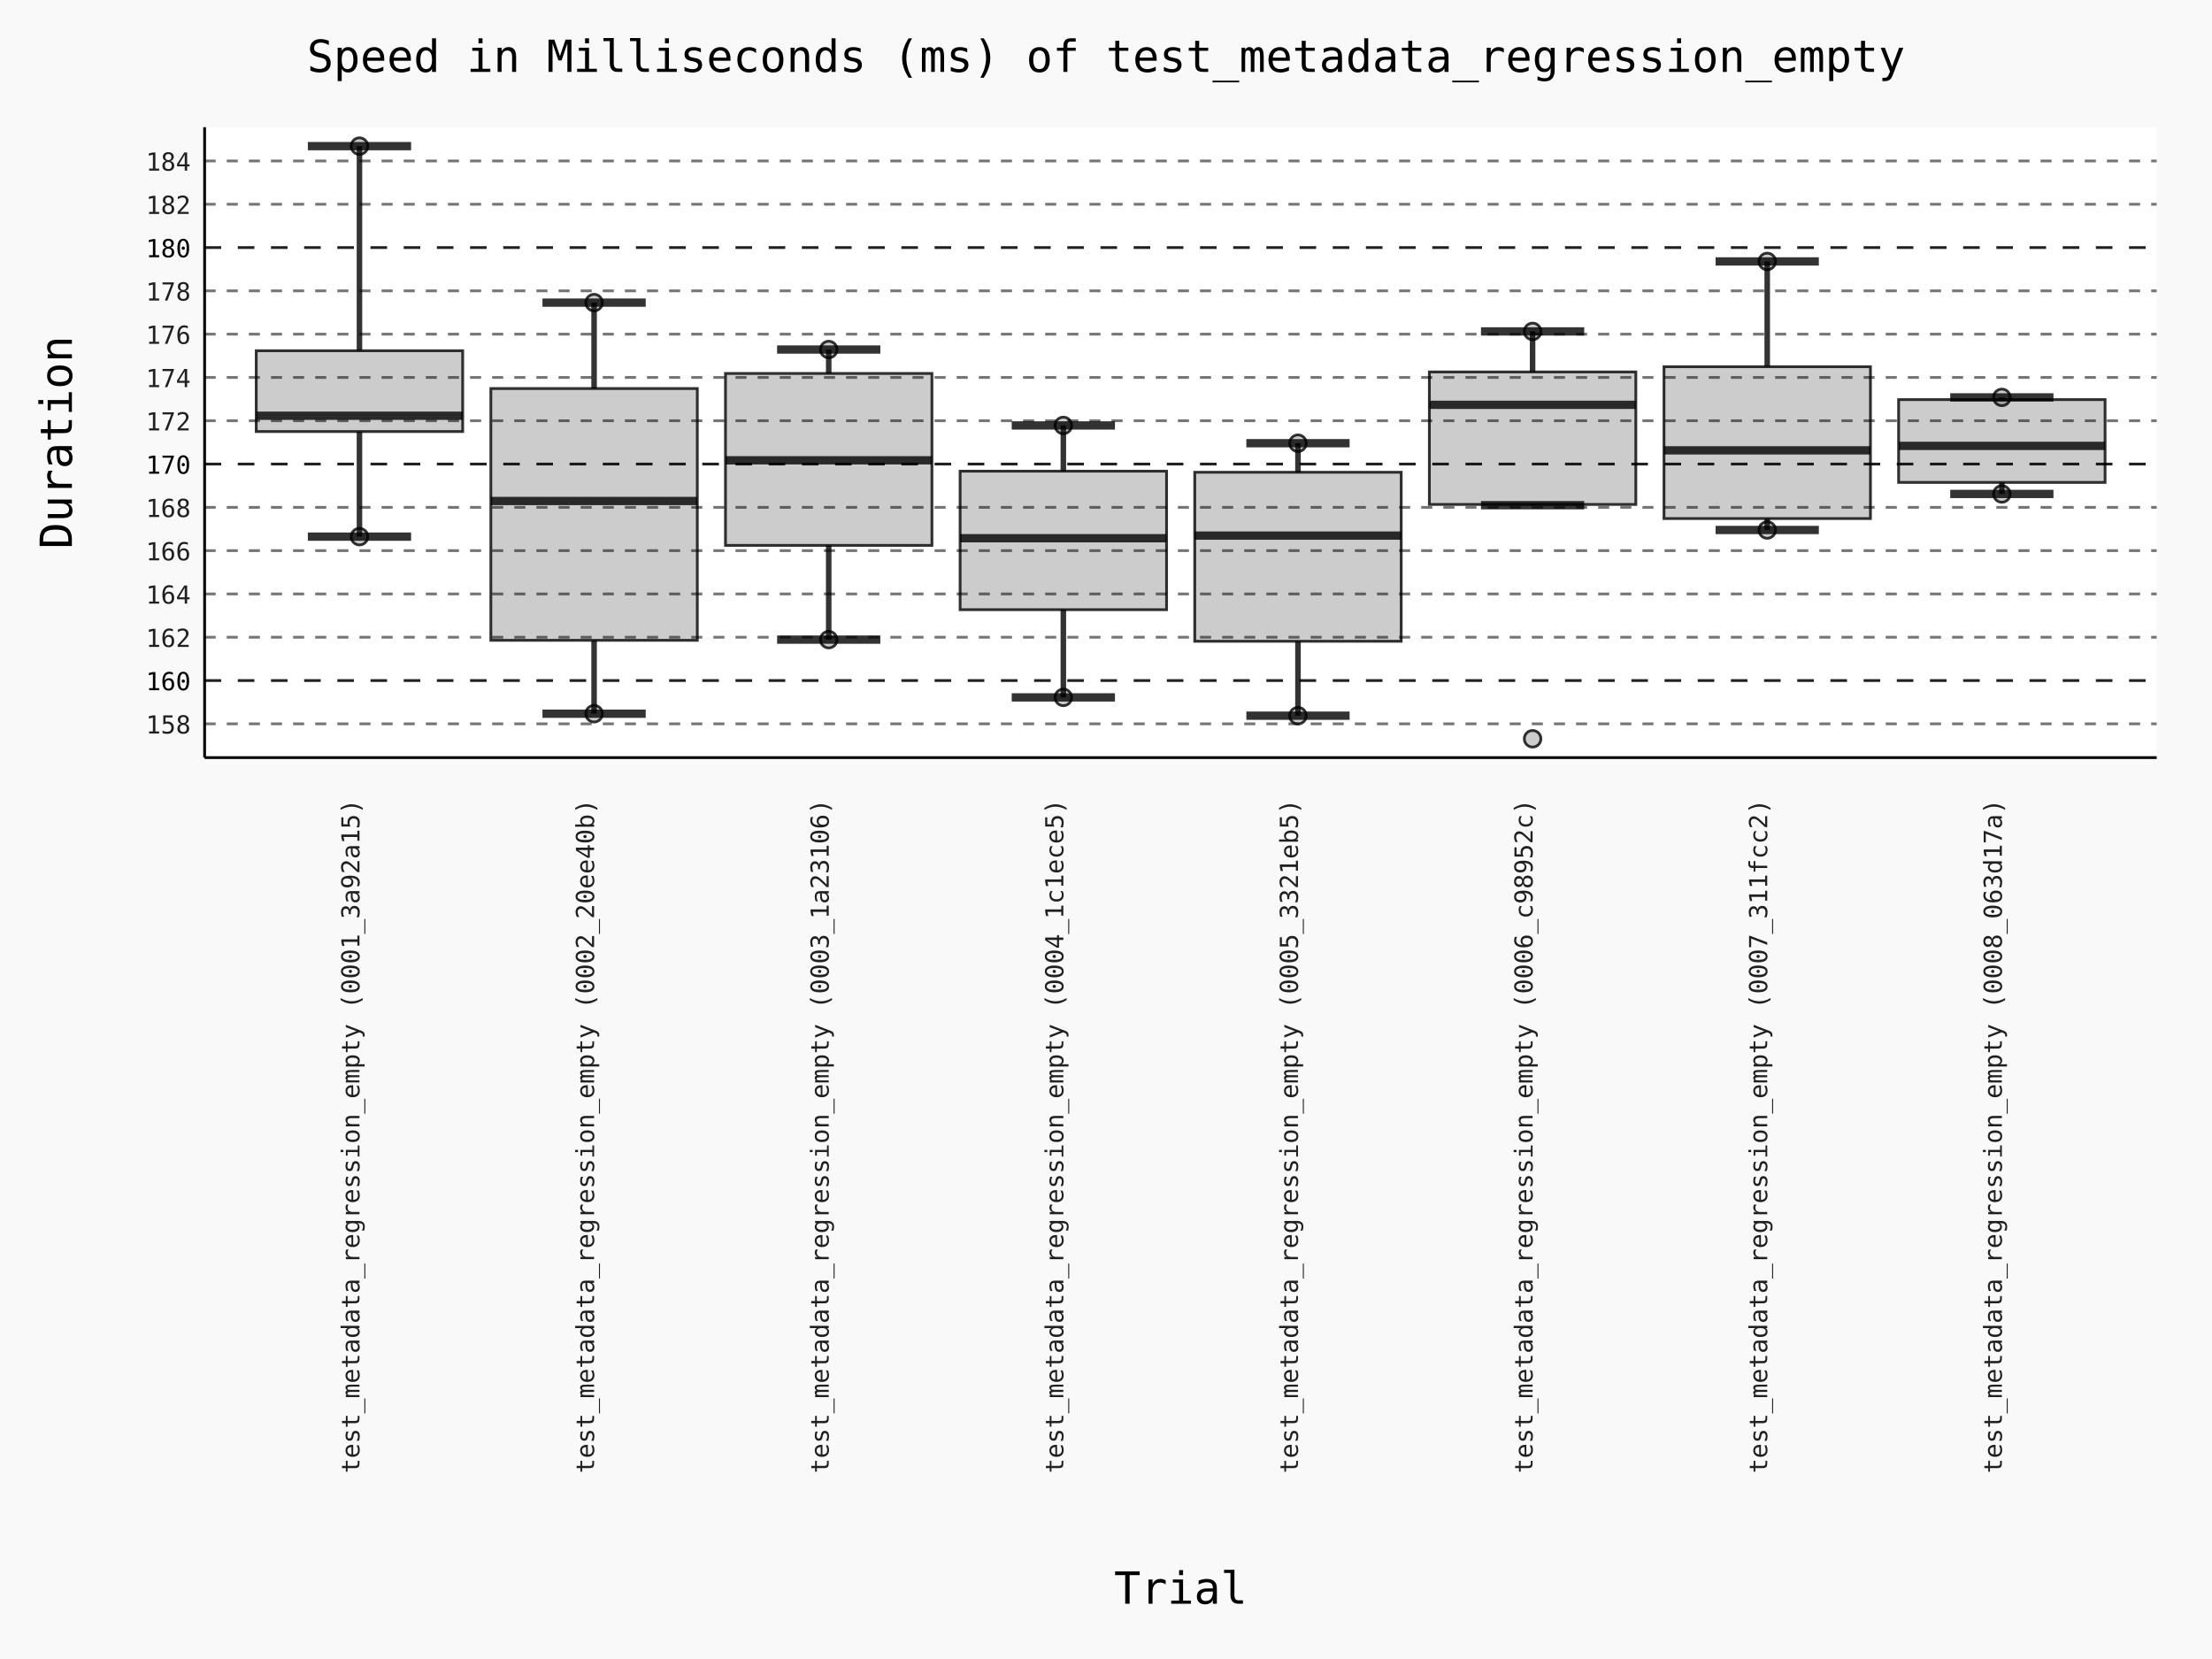
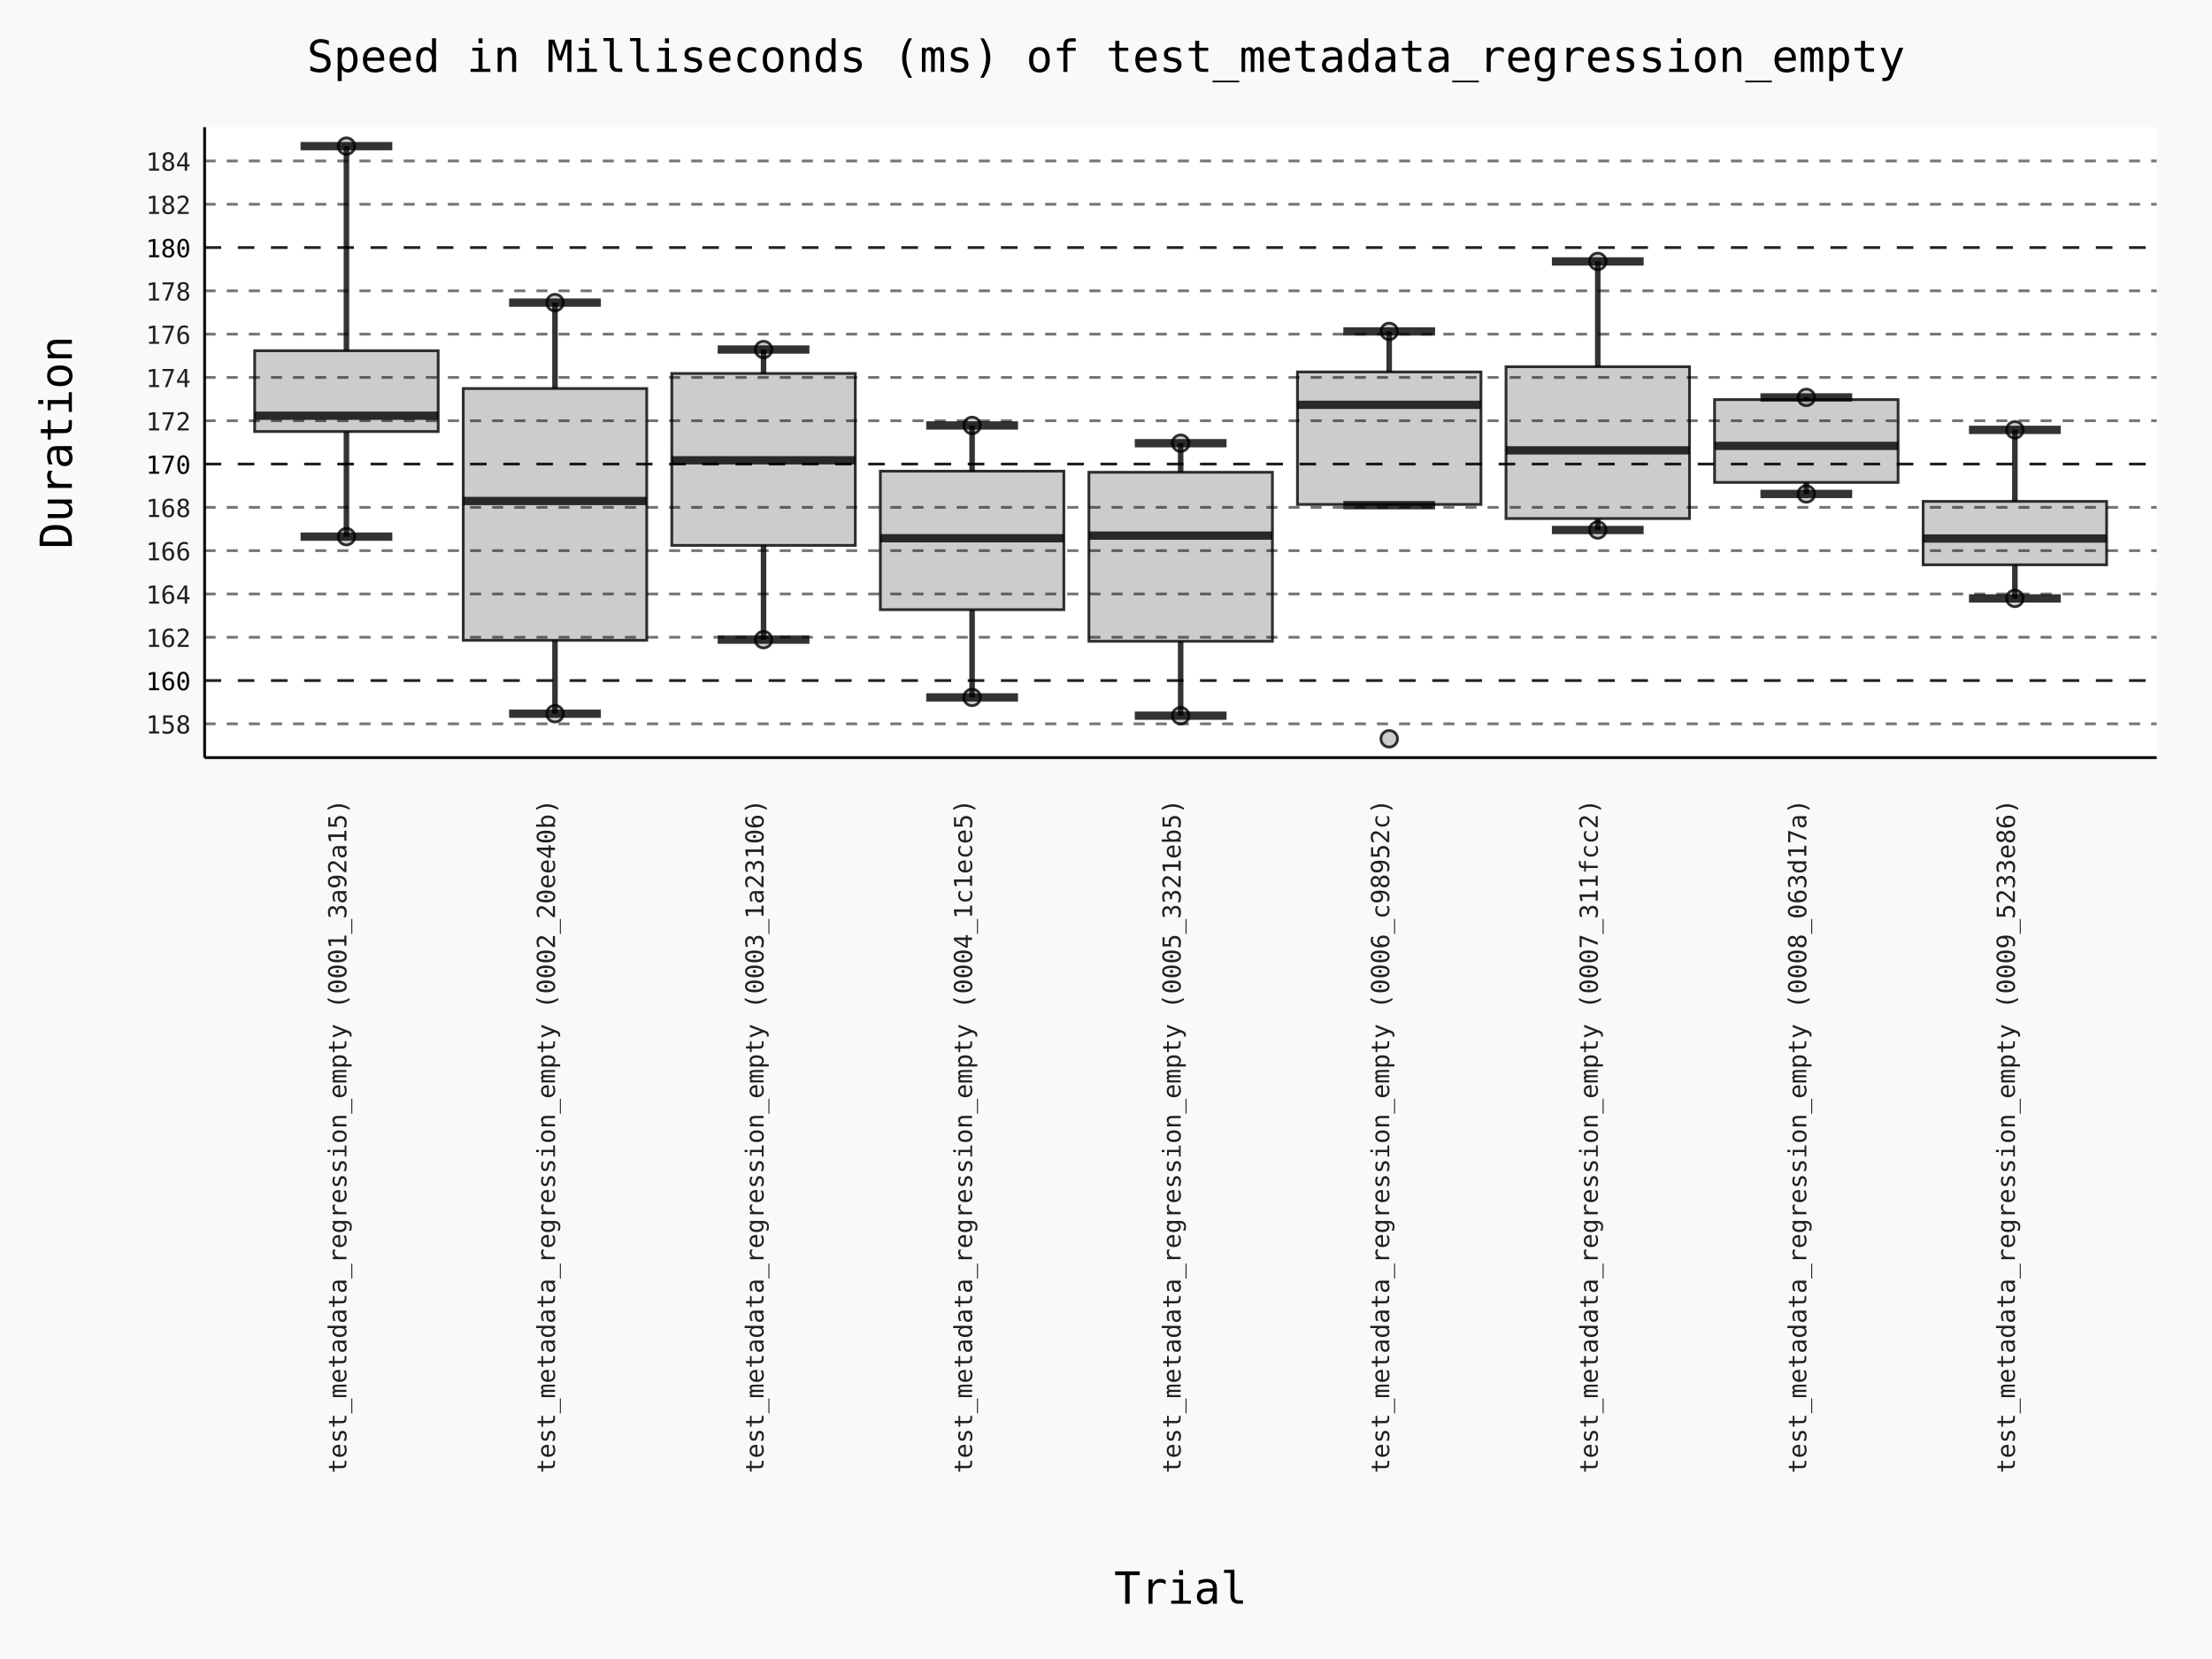
- <svg xmlns="http://www.w3.org/2000/svg" id="chart-435e3d43-b227-4dfb-947c-6763a8316fc2" class="pygal-chart" viewBox="0 0 800 600">
+ <svg xmlns="http://www.w3.org/2000/svg" id="chart-cd458dcb-a85d-4fc7-b450-4581a2d89b20" class="pygal-chart" viewBox="0 0 800 600">
  <defs>
-     <style type="text/css">#chart-435e3d43-b227-4dfb-947c-6763a8316fc2{-webkit-user-select:none;-webkit-font-smoothing:antialiased;font-family:Consolas,"Deja Vu Sans Mono","Bitstream Vera Sans Mono","Courier New",monospace}#chart-435e3d43-b227-4dfb-947c-6763a8316fc2 .title{font-family:Consolas,"Deja Vu Sans Mono","Bitstream Vera Sans Mono","Courier New",monospace;font-size:16px}#chart-435e3d43-b227-4dfb-947c-6763a8316fc2 .legends .legend text{font-family:Consolas,"Deja Vu Sans Mono","Bitstream Vera Sans Mono","Courier New",monospace;font-size:14px}#chart-435e3d43-b227-4dfb-947c-6763a8316fc2 .axis text{font-family:Consolas,"Deja Vu Sans Mono","Bitstream Vera Sans Mono","Courier New",monospace;font-size:10px}#chart-435e3d43-b227-4dfb-947c-6763a8316fc2 .axis text.major{font-family:Consolas,"Deja Vu Sans Mono","Bitstream Vera Sans Mono","Courier New",monospace;font-size:10px}#chart-435e3d43-b227-4dfb-947c-6763a8316fc2 .text-overlay text.value{font-family:Consolas,"Deja Vu Sans Mono","Bitstream Vera Sans Mono","Courier New",monospace;font-size:16px}#chart-435e3d43-b227-4dfb-947c-6763a8316fc2 .text-overlay text.label{font-family:Consolas,"Deja Vu Sans Mono","Bitstream Vera Sans Mono","Courier New",monospace;font-size:10px}#chart-435e3d43-b227-4dfb-947c-6763a8316fc2 .tooltip{font-family:Consolas,"Deja Vu Sans Mono","Bitstream Vera Sans Mono","Courier New",monospace;font-size:14px}#chart-435e3d43-b227-4dfb-947c-6763a8316fc2 text.no_data{font-family:Consolas,"Deja Vu Sans Mono","Bitstream Vera Sans Mono","Courier New",monospace;font-size:64px}
- #chart-435e3d43-b227-4dfb-947c-6763a8316fc2{background-color:rgba(249,249,249,1)}#chart-435e3d43-b227-4dfb-947c-6763a8316fc2 path,#chart-435e3d43-b227-4dfb-947c-6763a8316fc2 line,#chart-435e3d43-b227-4dfb-947c-6763a8316fc2 rect,#chart-435e3d43-b227-4dfb-947c-6763a8316fc2 circle{-webkit-transition:150ms;-moz-transition:150ms;transition:150ms}#chart-435e3d43-b227-4dfb-947c-6763a8316fc2 .graph &gt; .background{fill:rgba(249,249,249,1)}#chart-435e3d43-b227-4dfb-947c-6763a8316fc2 .plot &gt; .background{fill:rgba(255,255,255,1)}#chart-435e3d43-b227-4dfb-947c-6763a8316fc2 .graph{fill:rgba(0,0,0,.87)}#chart-435e3d43-b227-4dfb-947c-6763a8316fc2 text.no_data{fill:rgba(0,0,0,1)}#chart-435e3d43-b227-4dfb-947c-6763a8316fc2 .title{fill:rgba(0,0,0,1)}#chart-435e3d43-b227-4dfb-947c-6763a8316fc2 .legends .legend text{fill:rgba(0,0,0,.87)}#chart-435e3d43-b227-4dfb-947c-6763a8316fc2 .legends .legend:hover text{fill:rgba(0,0,0,1)}#chart-435e3d43-b227-4dfb-947c-6763a8316fc2 .axis .line{stroke:rgba(0,0,0,1)}#chart-435e3d43-b227-4dfb-947c-6763a8316fc2 .axis .guide.line{stroke:rgba(0,0,0,.54)}#chart-435e3d43-b227-4dfb-947c-6763a8316fc2 .axis .major.line{stroke:rgba(0,0,0,.87)}#chart-435e3d43-b227-4dfb-947c-6763a8316fc2 .axis text.major{fill:rgba(0,0,0,1)}#chart-435e3d43-b227-4dfb-947c-6763a8316fc2 .axis.y .guides:hover .guide.line,#chart-435e3d43-b227-4dfb-947c-6763a8316fc2 .line-graph .axis.x .guides:hover .guide.line,#chart-435e3d43-b227-4dfb-947c-6763a8316fc2 .stackedline-graph .axis.x .guides:hover .guide.line,#chart-435e3d43-b227-4dfb-947c-6763a8316fc2 .xy-graph .axis.x .guides:hover .guide.line{stroke:rgba(0,0,0,1)}#chart-435e3d43-b227-4dfb-947c-6763a8316fc2 .axis .guides:hover text{fill:rgba(0,0,0,1)}#chart-435e3d43-b227-4dfb-947c-6763a8316fc2 .reactive{fill-opacity:.7;stroke-opacity:.8}#chart-435e3d43-b227-4dfb-947c-6763a8316fc2 .ci{stroke:rgba(0,0,0,.87)}#chart-435e3d43-b227-4dfb-947c-6763a8316fc2 .reactive.active,#chart-435e3d43-b227-4dfb-947c-6763a8316fc2 .active .reactive{fill-opacity:.8;stroke-opacity:.9;stroke-width:4}#chart-435e3d43-b227-4dfb-947c-6763a8316fc2 .ci .reactive.active{stroke-width:1.5}#chart-435e3d43-b227-4dfb-947c-6763a8316fc2 .series text{fill:rgba(0,0,0,1)}#chart-435e3d43-b227-4dfb-947c-6763a8316fc2 .tooltip rect{fill:rgba(255,255,255,1);stroke:rgba(0,0,0,1);-webkit-transition:opacity 150ms;-moz-transition:opacity 150ms;transition:opacity 150ms}#chart-435e3d43-b227-4dfb-947c-6763a8316fc2 .tooltip .label{fill:rgba(0,0,0,.87)}#chart-435e3d43-b227-4dfb-947c-6763a8316fc2 .tooltip .label{fill:rgba(0,0,0,.87)}#chart-435e3d43-b227-4dfb-947c-6763a8316fc2 .tooltip .legend{font-size:.8em;fill:rgba(0,0,0,.54)}#chart-435e3d43-b227-4dfb-947c-6763a8316fc2 .tooltip .x_label{font-size:.6em;fill:rgba(0,0,0,1)}#chart-435e3d43-b227-4dfb-947c-6763a8316fc2 .tooltip .xlink{font-size:.5em;text-decoration:underline}#chart-435e3d43-b227-4dfb-947c-6763a8316fc2 .tooltip .value{font-size:1.5em}#chart-435e3d43-b227-4dfb-947c-6763a8316fc2 .bound{font-size:.5em}#chart-435e3d43-b227-4dfb-947c-6763a8316fc2 .max-value{font-size:.75em;fill:rgba(0,0,0,.54)}#chart-435e3d43-b227-4dfb-947c-6763a8316fc2 .map-element{fill:rgba(255,255,255,1);stroke:rgba(0,0,0,.54) !important}#chart-435e3d43-b227-4dfb-947c-6763a8316fc2 .map-element .reactive{fill-opacity:inherit;stroke-opacity:inherit}#chart-435e3d43-b227-4dfb-947c-6763a8316fc2 .color-0,#chart-435e3d43-b227-4dfb-947c-6763a8316fc2 .color-0 a:visited{stroke:#000000;fill:#000000}#chart-435e3d43-b227-4dfb-947c-6763a8316fc2 .color-1,#chart-435e3d43-b227-4dfb-947c-6763a8316fc2 .color-1 a:visited{stroke:#000000;fill:#000000}#chart-435e3d43-b227-4dfb-947c-6763a8316fc2 .color-2,#chart-435e3d43-b227-4dfb-947c-6763a8316fc2 .color-2 a:visited{stroke:#000000;fill:#000000}#chart-435e3d43-b227-4dfb-947c-6763a8316fc2 .color-3,#chart-435e3d43-b227-4dfb-947c-6763a8316fc2 .color-3 a:visited{stroke:#000000;fill:#000000}#chart-435e3d43-b227-4dfb-947c-6763a8316fc2 .color-4,#chart-435e3d43-b227-4dfb-947c-6763a8316fc2 .color-4 a:visited{stroke:#000000;fill:#000000}#chart-435e3d43-b227-4dfb-947c-6763a8316fc2 .color-5,#chart-435e3d43-b227-4dfb-947c-6763a8316fc2 .color-5 a:visited{stroke:#000000;fill:#000000}#chart-435e3d43-b227-4dfb-947c-6763a8316fc2 .color-6,#chart-435e3d43-b227-4dfb-947c-6763a8316fc2 .color-6 a:visited{stroke:#000000;fill:#000000}#chart-435e3d43-b227-4dfb-947c-6763a8316fc2 .color-7,#chart-435e3d43-b227-4dfb-947c-6763a8316fc2 .color-7 a:visited{stroke:#000000;fill:#000000}#chart-435e3d43-b227-4dfb-947c-6763a8316fc2 .text-overlay .color-0 text{fill:white}#chart-435e3d43-b227-4dfb-947c-6763a8316fc2 .text-overlay .color-1 text{fill:white}#chart-435e3d43-b227-4dfb-947c-6763a8316fc2 .text-overlay .color-2 text{fill:white}#chart-435e3d43-b227-4dfb-947c-6763a8316fc2 .text-overlay .color-3 text{fill:white}#chart-435e3d43-b227-4dfb-947c-6763a8316fc2 .text-overlay .color-4 text{fill:white}#chart-435e3d43-b227-4dfb-947c-6763a8316fc2 .text-overlay .color-5 text{fill:white}#chart-435e3d43-b227-4dfb-947c-6763a8316fc2 .text-overlay .color-6 text{fill:white}#chart-435e3d43-b227-4dfb-947c-6763a8316fc2 .text-overlay .color-7 text{fill:white}
- #chart-435e3d43-b227-4dfb-947c-6763a8316fc2 text.no_data{text-anchor:middle}#chart-435e3d43-b227-4dfb-947c-6763a8316fc2 .guide.line{fill:none}#chart-435e3d43-b227-4dfb-947c-6763a8316fc2 .centered{text-anchor:middle}#chart-435e3d43-b227-4dfb-947c-6763a8316fc2 .title{text-anchor:middle}#chart-435e3d43-b227-4dfb-947c-6763a8316fc2 .legends .legend text{fill-opacity:1}#chart-435e3d43-b227-4dfb-947c-6763a8316fc2 .axis.x text{text-anchor:middle}#chart-435e3d43-b227-4dfb-947c-6763a8316fc2 .axis.x:not(.web) text[transform]{text-anchor:start}#chart-435e3d43-b227-4dfb-947c-6763a8316fc2 .axis.x:not(.web) text[transform].backwards{text-anchor:end}#chart-435e3d43-b227-4dfb-947c-6763a8316fc2 .axis.y text{text-anchor:end}#chart-435e3d43-b227-4dfb-947c-6763a8316fc2 .axis.y text[transform].backwards{text-anchor:start}#chart-435e3d43-b227-4dfb-947c-6763a8316fc2 .axis.y2 text{text-anchor:start}#chart-435e3d43-b227-4dfb-947c-6763a8316fc2 .axis.y2 text[transform].backwards{text-anchor:end}#chart-435e3d43-b227-4dfb-947c-6763a8316fc2 .axis .guide.line{stroke-dasharray:4,4}#chart-435e3d43-b227-4dfb-947c-6763a8316fc2 .axis .major.guide.line{stroke-dasharray:6,6}#chart-435e3d43-b227-4dfb-947c-6763a8316fc2 .horizontal .axis.y .guide.line,#chart-435e3d43-b227-4dfb-947c-6763a8316fc2 .horizontal .axis.y2 .guide.line,#chart-435e3d43-b227-4dfb-947c-6763a8316fc2 .vertical .axis.x .guide.line{opacity:0}#chart-435e3d43-b227-4dfb-947c-6763a8316fc2 .horizontal .axis.always_show .guide.line,#chart-435e3d43-b227-4dfb-947c-6763a8316fc2 .vertical .axis.always_show .guide.line{opacity:1 !important}#chart-435e3d43-b227-4dfb-947c-6763a8316fc2 .axis.y .guides:hover .guide.line,#chart-435e3d43-b227-4dfb-947c-6763a8316fc2 .axis.y2 .guides:hover .guide.line,#chart-435e3d43-b227-4dfb-947c-6763a8316fc2 .axis.x .guides:hover .guide.line{opacity:1}#chart-435e3d43-b227-4dfb-947c-6763a8316fc2 .axis .guides:hover text{opacity:1}#chart-435e3d43-b227-4dfb-947c-6763a8316fc2 .nofill{fill:none}#chart-435e3d43-b227-4dfb-947c-6763a8316fc2 .subtle-fill{fill-opacity:.2}#chart-435e3d43-b227-4dfb-947c-6763a8316fc2 .dot{stroke-width:1px;fill-opacity:1}#chart-435e3d43-b227-4dfb-947c-6763a8316fc2 .dot.active{stroke-width:5px}#chart-435e3d43-b227-4dfb-947c-6763a8316fc2 .dot.negative{fill:transparent}#chart-435e3d43-b227-4dfb-947c-6763a8316fc2 text,#chart-435e3d43-b227-4dfb-947c-6763a8316fc2 tspan{stroke:none !important}#chart-435e3d43-b227-4dfb-947c-6763a8316fc2 .series text.active{opacity:1}#chart-435e3d43-b227-4dfb-947c-6763a8316fc2 .tooltip rect{fill-opacity:.95;stroke-width:.5}#chart-435e3d43-b227-4dfb-947c-6763a8316fc2 .tooltip text{fill-opacity:1}#chart-435e3d43-b227-4dfb-947c-6763a8316fc2 .showable{visibility:hidden}#chart-435e3d43-b227-4dfb-947c-6763a8316fc2 .showable.shown{visibility:visible}#chart-435e3d43-b227-4dfb-947c-6763a8316fc2 .gauge-background{fill:rgba(229,229,229,1);stroke:none}#chart-435e3d43-b227-4dfb-947c-6763a8316fc2 .bg-lines{stroke:rgba(249,249,249,1);stroke-width:2px}
+     <style type="text/css">#chart-cd458dcb-a85d-4fc7-b450-4581a2d89b20{-webkit-user-select:none;-webkit-font-smoothing:antialiased;font-family:Consolas,"Deja Vu Sans Mono","Bitstream Vera Sans Mono","Courier New",monospace}#chart-cd458dcb-a85d-4fc7-b450-4581a2d89b20 .title{font-family:Consolas,"Deja Vu Sans Mono","Bitstream Vera Sans Mono","Courier New",monospace;font-size:16px}#chart-cd458dcb-a85d-4fc7-b450-4581a2d89b20 .legends .legend text{font-family:Consolas,"Deja Vu Sans Mono","Bitstream Vera Sans Mono","Courier New",monospace;font-size:14px}#chart-cd458dcb-a85d-4fc7-b450-4581a2d89b20 .axis text{font-family:Consolas,"Deja Vu Sans Mono","Bitstream Vera Sans Mono","Courier New",monospace;font-size:10px}#chart-cd458dcb-a85d-4fc7-b450-4581a2d89b20 .axis text.major{font-family:Consolas,"Deja Vu Sans Mono","Bitstream Vera Sans Mono","Courier New",monospace;font-size:10px}#chart-cd458dcb-a85d-4fc7-b450-4581a2d89b20 .text-overlay text.value{font-family:Consolas,"Deja Vu Sans Mono","Bitstream Vera Sans Mono","Courier New",monospace;font-size:16px}#chart-cd458dcb-a85d-4fc7-b450-4581a2d89b20 .text-overlay text.label{font-family:Consolas,"Deja Vu Sans Mono","Bitstream Vera Sans Mono","Courier New",monospace;font-size:10px}#chart-cd458dcb-a85d-4fc7-b450-4581a2d89b20 .tooltip{font-family:Consolas,"Deja Vu Sans Mono","Bitstream Vera Sans Mono","Courier New",monospace;font-size:14px}#chart-cd458dcb-a85d-4fc7-b450-4581a2d89b20 text.no_data{font-family:Consolas,"Deja Vu Sans Mono","Bitstream Vera Sans Mono","Courier New",monospace;font-size:64px}
+ #chart-cd458dcb-a85d-4fc7-b450-4581a2d89b20{background-color:rgba(249,249,249,1)}#chart-cd458dcb-a85d-4fc7-b450-4581a2d89b20 path,#chart-cd458dcb-a85d-4fc7-b450-4581a2d89b20 line,#chart-cd458dcb-a85d-4fc7-b450-4581a2d89b20 rect,#chart-cd458dcb-a85d-4fc7-b450-4581a2d89b20 circle{-webkit-transition:150ms;-moz-transition:150ms;transition:150ms}#chart-cd458dcb-a85d-4fc7-b450-4581a2d89b20 .graph &gt; .background{fill:rgba(249,249,249,1)}#chart-cd458dcb-a85d-4fc7-b450-4581a2d89b20 .plot &gt; .background{fill:rgba(255,255,255,1)}#chart-cd458dcb-a85d-4fc7-b450-4581a2d89b20 .graph{fill:rgba(0,0,0,.87)}#chart-cd458dcb-a85d-4fc7-b450-4581a2d89b20 text.no_data{fill:rgba(0,0,0,1)}#chart-cd458dcb-a85d-4fc7-b450-4581a2d89b20 .title{fill:rgba(0,0,0,1)}#chart-cd458dcb-a85d-4fc7-b450-4581a2d89b20 .legends .legend text{fill:rgba(0,0,0,.87)}#chart-cd458dcb-a85d-4fc7-b450-4581a2d89b20 .legends .legend:hover text{fill:rgba(0,0,0,1)}#chart-cd458dcb-a85d-4fc7-b450-4581a2d89b20 .axis .line{stroke:rgba(0,0,0,1)}#chart-cd458dcb-a85d-4fc7-b450-4581a2d89b20 .axis .guide.line{stroke:rgba(0,0,0,.54)}#chart-cd458dcb-a85d-4fc7-b450-4581a2d89b20 .axis .major.line{stroke:rgba(0,0,0,.87)}#chart-cd458dcb-a85d-4fc7-b450-4581a2d89b20 .axis text.major{fill:rgba(0,0,0,1)}#chart-cd458dcb-a85d-4fc7-b450-4581a2d89b20 .axis.y .guides:hover .guide.line,#chart-cd458dcb-a85d-4fc7-b450-4581a2d89b20 .line-graph .axis.x .guides:hover .guide.line,#chart-cd458dcb-a85d-4fc7-b450-4581a2d89b20 .stackedline-graph .axis.x .guides:hover .guide.line,#chart-cd458dcb-a85d-4fc7-b450-4581a2d89b20 .xy-graph .axis.x .guides:hover .guide.line{stroke:rgba(0,0,0,1)}#chart-cd458dcb-a85d-4fc7-b450-4581a2d89b20 .axis .guides:hover text{fill:rgba(0,0,0,1)}#chart-cd458dcb-a85d-4fc7-b450-4581a2d89b20 .reactive{fill-opacity:.7;stroke-opacity:.8}#chart-cd458dcb-a85d-4fc7-b450-4581a2d89b20 .ci{stroke:rgba(0,0,0,.87)}#chart-cd458dcb-a85d-4fc7-b450-4581a2d89b20 .reactive.active,#chart-cd458dcb-a85d-4fc7-b450-4581a2d89b20 .active .reactive{fill-opacity:.8;stroke-opacity:.9;stroke-width:4}#chart-cd458dcb-a85d-4fc7-b450-4581a2d89b20 .ci .reactive.active{stroke-width:1.5}#chart-cd458dcb-a85d-4fc7-b450-4581a2d89b20 .series text{fill:rgba(0,0,0,1)}#chart-cd458dcb-a85d-4fc7-b450-4581a2d89b20 .tooltip rect{fill:rgba(255,255,255,1);stroke:rgba(0,0,0,1);-webkit-transition:opacity 150ms;-moz-transition:opacity 150ms;transition:opacity 150ms}#chart-cd458dcb-a85d-4fc7-b450-4581a2d89b20 .tooltip .label{fill:rgba(0,0,0,.87)}#chart-cd458dcb-a85d-4fc7-b450-4581a2d89b20 .tooltip .label{fill:rgba(0,0,0,.87)}#chart-cd458dcb-a85d-4fc7-b450-4581a2d89b20 .tooltip .legend{font-size:.8em;fill:rgba(0,0,0,.54)}#chart-cd458dcb-a85d-4fc7-b450-4581a2d89b20 .tooltip .x_label{font-size:.6em;fill:rgba(0,0,0,1)}#chart-cd458dcb-a85d-4fc7-b450-4581a2d89b20 .tooltip .xlink{font-size:.5em;text-decoration:underline}#chart-cd458dcb-a85d-4fc7-b450-4581a2d89b20 .tooltip .value{font-size:1.5em}#chart-cd458dcb-a85d-4fc7-b450-4581a2d89b20 .bound{font-size:.5em}#chart-cd458dcb-a85d-4fc7-b450-4581a2d89b20 .max-value{font-size:.75em;fill:rgba(0,0,0,.54)}#chart-cd458dcb-a85d-4fc7-b450-4581a2d89b20 .map-element{fill:rgba(255,255,255,1);stroke:rgba(0,0,0,.54) !important}#chart-cd458dcb-a85d-4fc7-b450-4581a2d89b20 .map-element .reactive{fill-opacity:inherit;stroke-opacity:inherit}#chart-cd458dcb-a85d-4fc7-b450-4581a2d89b20 .color-0,#chart-cd458dcb-a85d-4fc7-b450-4581a2d89b20 .color-0 a:visited{stroke:#000000;fill:#000000}#chart-cd458dcb-a85d-4fc7-b450-4581a2d89b20 .color-1,#chart-cd458dcb-a85d-4fc7-b450-4581a2d89b20 .color-1 a:visited{stroke:#000000;fill:#000000}#chart-cd458dcb-a85d-4fc7-b450-4581a2d89b20 .color-2,#chart-cd458dcb-a85d-4fc7-b450-4581a2d89b20 .color-2 a:visited{stroke:#000000;fill:#000000}#chart-cd458dcb-a85d-4fc7-b450-4581a2d89b20 .color-3,#chart-cd458dcb-a85d-4fc7-b450-4581a2d89b20 .color-3 a:visited{stroke:#000000;fill:#000000}#chart-cd458dcb-a85d-4fc7-b450-4581a2d89b20 .color-4,#chart-cd458dcb-a85d-4fc7-b450-4581a2d89b20 .color-4 a:visited{stroke:#000000;fill:#000000}#chart-cd458dcb-a85d-4fc7-b450-4581a2d89b20 .color-5,#chart-cd458dcb-a85d-4fc7-b450-4581a2d89b20 .color-5 a:visited{stroke:#000000;fill:#000000}#chart-cd458dcb-a85d-4fc7-b450-4581a2d89b20 .color-6,#chart-cd458dcb-a85d-4fc7-b450-4581a2d89b20 .color-6 a:visited{stroke:#000000;fill:#000000}#chart-cd458dcb-a85d-4fc7-b450-4581a2d89b20 .color-7,#chart-cd458dcb-a85d-4fc7-b450-4581a2d89b20 .color-7 a:visited{stroke:#000000;fill:#000000}#chart-cd458dcb-a85d-4fc7-b450-4581a2d89b20 .color-8,#chart-cd458dcb-a85d-4fc7-b450-4581a2d89b20 .color-8 a:visited{stroke:#000000;fill:#000000}#chart-cd458dcb-a85d-4fc7-b450-4581a2d89b20 .text-overlay .color-0 text{fill:white}#chart-cd458dcb-a85d-4fc7-b450-4581a2d89b20 .text-overlay .color-1 text{fill:white}#chart-cd458dcb-a85d-4fc7-b450-4581a2d89b20 .text-overlay .color-2 text{fill:white}#chart-cd458dcb-a85d-4fc7-b450-4581a2d89b20 .text-overlay .color-3 text{fill:white}#chart-cd458dcb-a85d-4fc7-b450-4581a2d89b20 .text-overlay .color-4 text{fill:white}#chart-cd458dcb-a85d-4fc7-b450-4581a2d89b20 .text-overlay .color-5 text{fill:white}#chart-cd458dcb-a85d-4fc7-b450-4581a2d89b20 .text-overlay .color-6 text{fill:white}#chart-cd458dcb-a85d-4fc7-b450-4581a2d89b20 .text-overlay .color-7 text{fill:white}#chart-cd458dcb-a85d-4fc7-b450-4581a2d89b20 .text-overlay .color-8 text{fill:white}
+ #chart-cd458dcb-a85d-4fc7-b450-4581a2d89b20 text.no_data{text-anchor:middle}#chart-cd458dcb-a85d-4fc7-b450-4581a2d89b20 .guide.line{fill:none}#chart-cd458dcb-a85d-4fc7-b450-4581a2d89b20 .centered{text-anchor:middle}#chart-cd458dcb-a85d-4fc7-b450-4581a2d89b20 .title{text-anchor:middle}#chart-cd458dcb-a85d-4fc7-b450-4581a2d89b20 .legends .legend text{fill-opacity:1}#chart-cd458dcb-a85d-4fc7-b450-4581a2d89b20 .axis.x text{text-anchor:middle}#chart-cd458dcb-a85d-4fc7-b450-4581a2d89b20 .axis.x:not(.web) text[transform]{text-anchor:start}#chart-cd458dcb-a85d-4fc7-b450-4581a2d89b20 .axis.x:not(.web) text[transform].backwards{text-anchor:end}#chart-cd458dcb-a85d-4fc7-b450-4581a2d89b20 .axis.y text{text-anchor:end}#chart-cd458dcb-a85d-4fc7-b450-4581a2d89b20 .axis.y text[transform].backwards{text-anchor:start}#chart-cd458dcb-a85d-4fc7-b450-4581a2d89b20 .axis.y2 text{text-anchor:start}#chart-cd458dcb-a85d-4fc7-b450-4581a2d89b20 .axis.y2 text[transform].backwards{text-anchor:end}#chart-cd458dcb-a85d-4fc7-b450-4581a2d89b20 .axis .guide.line{stroke-dasharray:4,4}#chart-cd458dcb-a85d-4fc7-b450-4581a2d89b20 .axis .major.guide.line{stroke-dasharray:6,6}#chart-cd458dcb-a85d-4fc7-b450-4581a2d89b20 .horizontal .axis.y .guide.line,#chart-cd458dcb-a85d-4fc7-b450-4581a2d89b20 .horizontal .axis.y2 .guide.line,#chart-cd458dcb-a85d-4fc7-b450-4581a2d89b20 .vertical .axis.x .guide.line{opacity:0}#chart-cd458dcb-a85d-4fc7-b450-4581a2d89b20 .horizontal .axis.always_show .guide.line,#chart-cd458dcb-a85d-4fc7-b450-4581a2d89b20 .vertical .axis.always_show .guide.line{opacity:1 !important}#chart-cd458dcb-a85d-4fc7-b450-4581a2d89b20 .axis.y .guides:hover .guide.line,#chart-cd458dcb-a85d-4fc7-b450-4581a2d89b20 .axis.y2 .guides:hover .guide.line,#chart-cd458dcb-a85d-4fc7-b450-4581a2d89b20 .axis.x .guides:hover .guide.line{opacity:1}#chart-cd458dcb-a85d-4fc7-b450-4581a2d89b20 .axis .guides:hover text{opacity:1}#chart-cd458dcb-a85d-4fc7-b450-4581a2d89b20 .nofill{fill:none}#chart-cd458dcb-a85d-4fc7-b450-4581a2d89b20 .subtle-fill{fill-opacity:.2}#chart-cd458dcb-a85d-4fc7-b450-4581a2d89b20 .dot{stroke-width:1px;fill-opacity:1}#chart-cd458dcb-a85d-4fc7-b450-4581a2d89b20 .dot.active{stroke-width:5px}#chart-cd458dcb-a85d-4fc7-b450-4581a2d89b20 .dot.negative{fill:transparent}#chart-cd458dcb-a85d-4fc7-b450-4581a2d89b20 text,#chart-cd458dcb-a85d-4fc7-b450-4581a2d89b20 tspan{stroke:none !important}#chart-cd458dcb-a85d-4fc7-b450-4581a2d89b20 .series text.active{opacity:1}#chart-cd458dcb-a85d-4fc7-b450-4581a2d89b20 .tooltip rect{fill-opacity:.95;stroke-width:.5}#chart-cd458dcb-a85d-4fc7-b450-4581a2d89b20 .tooltip text{fill-opacity:1}#chart-cd458dcb-a85d-4fc7-b450-4581a2d89b20 .showable{visibility:hidden}#chart-cd458dcb-a85d-4fc7-b450-4581a2d89b20 .showable.shown{visibility:visible}#chart-cd458dcb-a85d-4fc7-b450-4581a2d89b20 .gauge-background{fill:rgba(229,229,229,1);stroke:none}#chart-cd458dcb-a85d-4fc7-b450-4581a2d89b20 .bg-lines{stroke:rgba(249,249,249,1);stroke-width:2px}
.tooltip .value{font-size:1em !important}.axis text{font-size:9px !important}</style>
  </defs>
  <g class="graph custombox-graph vertical">
    <rect x="0" y="0" width="800" height="600" class="background" />
    <g transform="translate(74, 46)" class="plot">
      <rect x="0" y="0" width="706.0" height="228.0" class="background" />
      <g class="axis y always_show">
        <path d="M0 228 h706" class="line" />
        <g class="guides">
          <path d="M0 215.786 h706" class="guide line" />
          <text x="-5" y="219.286" class="">158</text>
        </g>
        <g class="guides">
          <path d="M0 200.126 h706" class="major guide line" />
          <text x="-5" y="203.626" class="major">160</text>
        </g>
        <g class="guides">
          <path d="M0 184.467 h706" class="guide line" />
          <text x="-5" y="187.967" class="">162</text>
        </g>
        <g class="guides">
          <path d="M0 168.808 h706" class="guide line" />
          <text x="-5" y="172.308" class="">164</text>
        </g>
        <g class="guides">
          <path d="M0 153.148 h706" class="guide line" />
          <text x="-5" y="156.648" class="">166</text>
        </g>
        <g class="guides">
          <path d="M0 137.489 h706" class="guide line" />
          <text x="-5" y="140.989" class="">168</text>
        </g>
        <g class="guides">
          <path d="M0 121.83 h706" class="major guide line" />
          <text x="-5" y="125.33" class="major">170</text>
        </g>
        <g class="guides">
          <path d="M0 106.17 h706" class="guide line" />
          <text x="-5" y="109.67" class="">172</text>
        </g>
        <g class="guides">
          <path d="M0 90.511 h706" class="guide line" />
          <text x="-5" y="94.011" class="">174</text>
        </g>
        <g class="guides">
          <path d="M0 74.852 h706" class="guide line" />
          <text x="-5" y="78.352" class="">176</text>
        </g>
        <g class="guides">
          <path d="M0 59.192 h706" class="guide line" />
          <text x="-5" y="62.692" class="">178</text>
        </g>
        <g class="guides">
          <path d="M0 43.533 h706" class="major guide line" />
          <text x="-5" y="47.033" class="major">180</text>
        </g>
        <g class="guides">
          <path d="M0 27.874 h706" class="guide line" />
          <text x="-5" y="31.374" class="">182</text>
        </g>
        <g class="guides">
          <path d="M0 12.214 h706" class="guide line" />
          <text x="-5" y="15.714" class="">184</text>
        </g>
      </g>
      <g class="axis x">
        <path d="M0 0 v228" class="line" />
        <g class="guides">
-           <path d="M56.005 0 v228" class="guide line" />
-           <text x="56.005" y="243.0" class="backwards" transform="rotate(270 56.00481 243)">test_metadata_regression_empty (0001_3a92a15)</text>
-         </g>
-         <g class="guides">
-           <path d="M140.861 0 v228" class="guide line" />
-           <text x="140.861" y="243.0" class="backwards" transform="rotate(270 140.8606 243)">test_metadata_regression_empty (0002_20ee40b)</text>
-         </g>
-         <g class="guides">
-           <path d="M225.716 0 v228" class="guide line" />
-           <text x="225.716" y="243.0" class="backwards" transform="rotate(270 225.7163 243)">test_metadata_regression_empty (0003_1a23106)</text>
-         </g>
-         <g class="guides">
-           <path d="M310.572 0 v228" class="guide line" />
-           <text x="310.572" y="243.0" class="backwards" transform="rotate(270 310.5721 243)">test_metadata_regression_empty (0004_1c1ece5)</text>
-         </g>
-         <g class="guides">
-           <path d="M395.428 0 v228" class="guide line" />
-           <text x="395.428" y="243.0" class="backwards" transform="rotate(270 395.4279 243)">test_metadata_regression_empty (0005_3321eb5)</text>
-         </g>
-         <g class="guides">
-           <path d="M480.284 0 v228" class="guide line" />
-           <text x="480.284" y="243.0" class="backwards" transform="rotate(270 480.2837 243)">test_metadata_regression_empty (0006_c98952c)</text>
-         </g>
-         <g class="guides">
-           <path d="M565.139 0 v228" class="guide line" />
-           <text x="565.139" y="243.0" class="backwards" transform="rotate(270 565.1394 243)">test_metadata_regression_empty (0007_311fcc2)</text>
-         </g>
-         <g class="guides">
-           <path d="M649.995 0 v228" class="guide line" />
-           <text x="649.995" y="243.0" class="backwards" transform="rotate(270 649.9952 243)">test_metadata_regression_empty (0008_063d17a)</text>
+           <path d="M51.291 0 v228" class="guide line" />
+           <text x="51.291" y="243.0" class="backwards" transform="rotate(270 51.2906 243)">test_metadata_regression_empty (0001_3a92a15)</text>
+         </g>
+         <g class="guides">
+           <path d="M126.718 0 v228" class="guide line" />
+           <text x="126.718" y="243.0" class="backwards" transform="rotate(270 126.7179 243)">test_metadata_regression_empty (0002_20ee40b)</text>
+         </g>
+         <g class="guides">
+           <path d="M202.145 0 v228" class="guide line" />
+           <text x="202.145" y="243.0" class="backwards" transform="rotate(270 202.1453 243)">test_metadata_regression_empty (0003_1a23106)</text>
+         </g>
+         <g class="guides">
+           <path d="M277.573 0 v228" class="guide line" />
+           <text x="277.573" y="243.0" class="backwards" transform="rotate(270 277.5727 243)">test_metadata_regression_empty (0004_1c1ece5)</text>
+         </g>
+         <g class="guides">
+           <path d="M353 0 v228" class="guide line" />
+           <text x="353.0" y="243.0" class="backwards" transform="rotate(270 353 243)">test_metadata_regression_empty (0005_3321eb5)</text>
+         </g>
+         <g class="guides">
+           <path d="M428.427 0 v228" class="guide line" />
+           <text x="428.427" y="243.0" class="backwards" transform="rotate(270 428.4273 243)">test_metadata_regression_empty (0006_c98952c)</text>
+         </g>
+         <g class="guides">
+           <path d="M503.855 0 v228" class="guide line" />
+           <text x="503.855" y="243.0" class="backwards" transform="rotate(270 503.8547 243)">test_metadata_regression_empty (0007_311fcc2)</text>
+         </g>
+         <g class="guides">
+           <path d="M579.282 0 v228" class="guide line" />
+           <text x="579.282" y="243.0" class="backwards" transform="rotate(270 579.2821 243)">test_metadata_regression_empty (0008_063d17a)</text>
+         </g>
+         <g class="guides">
+           <path d="M654.709 0 v228" class="guide line" />
+           <text x="654.709" y="243.0" class="backwards" transform="rotate(270 654.7094 243)">test_metadata_regression_empty (0009_5233e86)</text>
        </g>
      </g>
      <g class="series serie-0 color-0">
        <g class="boxes">
          <g class="box">
-             <path stroke-width="3" d="M37.337 148.084 L74.673 148.084" class="reactive tooltip-trigger" />
-             <path stroke-width="3" d="M18.668 104.354 L93.341 104.354" class="reactive tooltip-trigger" />
-             <path stroke-width="3" d="M37.337 6.853 L74.673 6.853" class="reactive tooltip-trigger" />
-             <path stroke-width="2" d="M56.005 148.084 L56.005 110.076" class="reactive tooltip-trigger" />
-             <path stroke-width="2" d="M56.005 6.853 L56.005 80.847" class="reactive tooltip-trigger" />
-             <rect x="18.668" y="80.847" height="29.229" width="74.673" class="subtle-fill reactive tooltip-trigger" />
-             <circle cx="56.005" cy="148.084" r="3" class="subtle-fill reactive tooltip-trigger" />
-             <circle cx="56.005" cy="6.853" r="3" class="subtle-fill reactive tooltip-trigger" />
+             <path stroke-width="3" d="M34.697 148.084 L67.885 148.084" class="reactive tooltip-trigger" />
+             <path stroke-width="3" d="M18.103 104.354 L84.479 104.354" class="reactive tooltip-trigger" />
+             <path stroke-width="3" d="M34.697 6.853 L67.885 6.853" class="reactive tooltip-trigger" />
+             <path stroke-width="2" d="M51.291 148.084 L51.291 110.076" class="reactive tooltip-trigger" />
+             <path stroke-width="2" d="M51.291 6.853 L51.291 80.847" class="reactive tooltip-trigger" />
+             <rect x="18.103" y="80.847" height="29.229" width="66.376" class="subtle-fill reactive tooltip-trigger" />
+             <circle cx="51.291" cy="148.084" r="3" class="subtle-fill reactive tooltip-trigger" />
+             <circle cx="51.291" cy="6.853" r="3" class="subtle-fill reactive tooltip-trigger" />
          </g>
        </g>
      </g>
      <g class="series serie-1 color-1">
        <g class="boxes">
          <g class="box">
-             <path stroke-width="3" d="M122.192 212.12 L159.529 212.12" class="reactive tooltip-trigger" />
-             <path stroke-width="3" d="M103.524 135.191 L178.197 135.191" class="reactive tooltip-trigger" />
-             <path stroke-width="3" d="M122.192 63.45 L159.529 63.45" class="reactive tooltip-trigger" />
-             <path stroke-width="2" d="M140.861 212.12 L140.861 185.58" class="reactive tooltip-trigger" />
-             <path stroke-width="2" d="M140.861 63.45 L140.861 94.515" class="reactive tooltip-trigger" />
-             <rect x="103.524" y="94.515" height="91.065" width="74.673" class="subtle-fill reactive tooltip-trigger" />
-             <circle cx="140.861" cy="212.12" r="3" class="subtle-fill reactive tooltip-trigger" />
-             <circle cx="140.861" cy="63.45" r="3" class="subtle-fill reactive tooltip-trigger" />
+             <path stroke-width="3" d="M110.124 212.12 L143.312 212.12" class="reactive tooltip-trigger" />
+             <path stroke-width="3" d="M93.53 135.191 L159.906 135.191" class="reactive tooltip-trigger" />
+             <path stroke-width="3" d="M110.124 63.45 L143.312 63.45" class="reactive tooltip-trigger" />
+             <path stroke-width="2" d="M126.718 212.12 L126.718 185.58" class="reactive tooltip-trigger" />
+             <path stroke-width="2" d="M126.718 63.45 L126.718 94.515" class="reactive tooltip-trigger" />
+             <rect x="93.53" y="94.515" height="91.065" width="66.376" class="subtle-fill reactive tooltip-trigger" />
+             <circle cx="126.718" cy="212.12" r="3" class="subtle-fill reactive tooltip-trigger" />
+             <circle cx="126.718" cy="63.45" r="3" class="subtle-fill reactive tooltip-trigger" />
          </g>
        </g>
      </g>
      <g class="series serie-2 color-2">
        <g class="boxes">
          <g class="box">
-             <path stroke-width="3" d="M207.048 185.334 L244.385 185.334" class="reactive tooltip-trigger" />
-             <path stroke-width="3" d="M188.38 120.473 L263.053 120.473" class="reactive tooltip-trigger" />
-             <path stroke-width="3" d="M207.048 80.412 L244.385 80.412" class="reactive tooltip-trigger" />
-             <path stroke-width="2" d="M225.716 185.334 L225.716 151.25" class="reactive tooltip-trigger" />
-             <path stroke-width="2" d="M225.716 80.412 L225.716 89.065" class="reactive tooltip-trigger" />
-             <rect x="188.38" y="89.065" height="62.185" width="74.673" class="subtle-fill reactive tooltip-trigger" />
-             <circle cx="225.716" cy="185.334" r="3" class="subtle-fill reactive tooltip-trigger" />
-             <circle cx="225.716" cy="80.412" r="3" class="subtle-fill reactive tooltip-trigger" />
+             <path stroke-width="3" d="M185.551 185.334 L218.739 185.334" class="reactive tooltip-trigger" />
+             <path stroke-width="3" d="M168.957 120.473 L235.333 120.473" class="reactive tooltip-trigger" />
+             <path stroke-width="3" d="M185.551 80.412 L218.739 80.412" class="reactive tooltip-trigger" />
+             <path stroke-width="2" d="M202.145 185.334 L202.145 151.25" class="reactive tooltip-trigger" />
+             <path stroke-width="2" d="M202.145 80.412 L202.145 89.065" class="reactive tooltip-trigger" />
+             <rect x="168.957" y="89.065" height="62.185" width="66.376" class="subtle-fill reactive tooltip-trigger" />
+             <circle cx="202.145" cy="185.334" r="3" class="subtle-fill reactive tooltip-trigger" />
+             <circle cx="202.145" cy="80.412" r="3" class="subtle-fill reactive tooltip-trigger" />
          </g>
        </g>
      </g>
      <g class="series serie-3 color-3">
        <g class="boxes">
          <g class="box">
-             <path stroke-width="3" d="M291.904 206.221 L329.24 206.221" class="reactive tooltip-trigger" />
-             <path stroke-width="3" d="M273.236 148.654 L347.909 148.654" class="reactive tooltip-trigger" />
-             <path stroke-width="3" d="M291.904 107.868 L329.24 107.868" class="reactive tooltip-trigger" />
-             <path stroke-width="2" d="M310.572 206.221 L310.572 174.503" class="reactive tooltip-trigger" />
-             <path stroke-width="2" d="M310.572 107.868 L310.572 124.401" class="reactive tooltip-trigger" />
-             <rect x="273.236" y="124.401" height="50.102" width="74.673" class="subtle-fill reactive tooltip-trigger" />
-             <circle cx="310.572" cy="206.221" r="3" class="subtle-fill reactive tooltip-trigger" />
-             <circle cx="310.572" cy="107.868" r="3" class="subtle-fill reactive tooltip-trigger" />
+             <path stroke-width="3" d="M260.979 206.221 L294.167 206.221" class="reactive tooltip-trigger" />
+             <path stroke-width="3" d="M244.385 148.654 L310.761 148.654" class="reactive tooltip-trigger" />
+             <path stroke-width="3" d="M260.979 107.868 L294.167 107.868" class="reactive tooltip-trigger" />
+             <path stroke-width="2" d="M277.573 206.221 L277.573 174.503" class="reactive tooltip-trigger" />
+             <path stroke-width="2" d="M277.573 107.868 L277.573 124.401" class="reactive tooltip-trigger" />
+             <rect x="244.385" y="124.401" height="50.102" width="66.376" class="subtle-fill reactive tooltip-trigger" />
+             <circle cx="277.573" cy="206.221" r="3" class="subtle-fill reactive tooltip-trigger" />
+             <circle cx="277.573" cy="107.868" r="3" class="subtle-fill reactive tooltip-trigger" />
          </g>
        </g>
      </g>
      <g class="series serie-4 color-4">
        <g class="boxes">
          <g class="box">
-             <path stroke-width="3" d="M376.76 212.838 L414.096 212.838" class="reactive tooltip-trigger" />
-             <path stroke-width="3" d="M358.091 147.708 L432.764 147.708" class="reactive tooltip-trigger" />
-             <path stroke-width="3" d="M376.76 114.294 L414.096 114.294" class="reactive tooltip-trigger" />
-             <path stroke-width="2" d="M395.428 212.838 L395.428 185.928" class="reactive tooltip-trigger" />
-             <path stroke-width="2" d="M395.428 114.294 L395.428 124.797" class="reactive tooltip-trigger" />
-             <rect x="358.091" y="124.797" height="61.13" width="74.673" class="subtle-fill reactive tooltip-trigger" />
-             <circle cx="395.428" cy="212.838" r="3" class="subtle-fill reactive tooltip-trigger" />
-             <circle cx="395.428" cy="114.294" r="3" class="subtle-fill reactive tooltip-trigger" />
+             <path stroke-width="3" d="M336.406 212.838 L369.594 212.838" class="reactive tooltip-trigger" />
+             <path stroke-width="3" d="M319.812 147.708 L386.188 147.708" class="reactive tooltip-trigger" />
+             <path stroke-width="3" d="M336.406 114.294 L369.594 114.294" class="reactive tooltip-trigger" />
+             <path stroke-width="2" d="M353 212.838 L353 185.928" class="reactive tooltip-trigger" />
+             <path stroke-width="2" d="M353 114.294 L353 124.797" class="reactive tooltip-trigger" />
+             <rect x="319.812" y="124.797" height="61.13" width="66.376" class="subtle-fill reactive tooltip-trigger" />
+             <circle cx="353.0" cy="212.838" r="3" class="subtle-fill reactive tooltip-trigger" />
+             <circle cx="353.0" cy="114.294" r="3" class="subtle-fill reactive tooltip-trigger" />
          </g>
        </g>
      </g>
      <g class="series serie-5 color-5">
        <g class="boxes">
          <g class="box">
-             <path stroke-width="3" d="M461.615 136.71 L498.952 136.71" class="reactive tooltip-trigger" />
-             <path stroke-width="3" d="M442.947 100.408 L517.62 100.408" class="reactive tooltip-trigger" />
-             <path stroke-width="3" d="M461.615 73.862 L498.952 73.862" class="reactive tooltip-trigger" />
-             <path stroke-width="2" d="M480.284 136.71 L480.284 136.442" class="reactive tooltip-trigger" />
-             <path stroke-width="2" d="M480.284 73.862 L480.284 88.515" class="reactive tooltip-trigger" />
-             <rect x="442.947" y="88.515" height="47.927" width="74.673" class="subtle-fill reactive tooltip-trigger" />
-             <circle cx="480.284" cy="221.191" r="3" class="subtle-fill reactive tooltip-trigger" />
-             <circle cx="480.284" cy="73.862" r="3" class="subtle-fill reactive tooltip-trigger" />
+             <path stroke-width="3" d="M411.833 136.71 L445.021 136.71" class="reactive tooltip-trigger" />
+             <path stroke-width="3" d="M395.239 100.408 L461.615 100.408" class="reactive tooltip-trigger" />
+             <path stroke-width="3" d="M411.833 73.862 L445.021 73.862" class="reactive tooltip-trigger" />
+             <path stroke-width="2" d="M428.427 136.71 L428.427 136.442" class="reactive tooltip-trigger" />
+             <path stroke-width="2" d="M428.427 73.862 L428.427 88.515" class="reactive tooltip-trigger" />
+             <rect x="395.239" y="88.515" height="47.927" width="66.376" class="subtle-fill reactive tooltip-trigger" />
+             <circle cx="428.427" cy="221.191" r="3" class="subtle-fill reactive tooltip-trigger" />
+             <circle cx="428.427" cy="73.862" r="3" class="subtle-fill reactive tooltip-trigger" />
          </g>
        </g>
      </g>
      <g class="series serie-6 color-6">
        <g class="boxes">
          <g class="box">
-             <path stroke-width="3" d="M546.471 145.678 L583.808 145.678" class="reactive tooltip-trigger" />
-             <path stroke-width="3" d="M527.803 116.872 L602.476 116.872" class="reactive tooltip-trigger" />
-             <path stroke-width="3" d="M546.471 48.551 L583.808 48.551" class="reactive tooltip-trigger" />
-             <path stroke-width="2" d="M565.139 145.678 L565.139 141.544" class="reactive tooltip-trigger" />
-             <path stroke-width="2" d="M565.139 48.551 L565.139 86.627" class="reactive tooltip-trigger" />
-             <rect x="527.803" y="86.627" height="54.917" width="74.673" class="subtle-fill reactive tooltip-trigger" />
-             <circle cx="565.139" cy="145.678" r="3" class="subtle-fill reactive tooltip-trigger" />
-             <circle cx="565.139" cy="48.551" r="3" class="subtle-fill reactive tooltip-trigger" />
+             <path stroke-width="3" d="M487.261 145.678 L520.449 145.678" class="reactive tooltip-trigger" />
+             <path stroke-width="3" d="M470.667 116.872 L537.043 116.872" class="reactive tooltip-trigger" />
+             <path stroke-width="3" d="M487.261 48.551 L520.449 48.551" class="reactive tooltip-trigger" />
+             <path stroke-width="2" d="M503.855 145.678 L503.855 141.544" class="reactive tooltip-trigger" />
+             <path stroke-width="2" d="M503.855 48.551 L503.855 86.627" class="reactive tooltip-trigger" />
+             <rect x="470.667" y="86.627" height="54.917" width="66.376" class="subtle-fill reactive tooltip-trigger" />
+             <circle cx="503.855" cy="145.678" r="3" class="subtle-fill reactive tooltip-trigger" />
+             <circle cx="503.855" cy="48.551" r="3" class="subtle-fill reactive tooltip-trigger" />
          </g>
        </g>
      </g>
      <g class="series serie-7 color-7">
        <g class="boxes">
          <g class="box">
-             <path stroke-width="3" d="M631.327 132.646 L668.663 132.646" class="reactive tooltip-trigger" />
-             <path stroke-width="3" d="M612.659 115.262 L687.332 115.262" class="reactive tooltip-trigger" />
-             <path stroke-width="3" d="M631.327 97.724 L668.663 97.724" class="reactive tooltip-trigger" />
-             <path stroke-width="2" d="M649.995 132.646 L649.995 128.476" class="reactive tooltip-trigger" />
-             <path stroke-width="2" d="M649.995 97.724 L649.995 98.519" class="reactive tooltip-trigger" />
-             <rect x="612.659" y="98.519" height="29.957" width="74.673" class="subtle-fill reactive tooltip-trigger" />
-             <circle cx="649.995" cy="132.646" r="3" class="subtle-fill reactive tooltip-trigger" />
-             <circle cx="649.995" cy="97.724" r="3" class="subtle-fill reactive tooltip-trigger" />
+             <path stroke-width="3" d="M562.688 132.646 L595.876 132.646" class="reactive tooltip-trigger" />
+             <path stroke-width="3" d="M546.094 115.262 L612.47 115.262" class="reactive tooltip-trigger" />
+             <path stroke-width="3" d="M562.688 97.724 L595.876 97.724" class="reactive tooltip-trigger" />
+             <path stroke-width="2" d="M579.282 132.646 L579.282 128.476" class="reactive tooltip-trigger" />
+             <path stroke-width="2" d="M579.282 97.724 L579.282 98.519" class="reactive tooltip-trigger" />
+             <rect x="546.094" y="98.519" height="29.957" width="66.376" class="subtle-fill reactive tooltip-trigger" />
+             <circle cx="579.282" cy="132.646" r="3" class="subtle-fill reactive tooltip-trigger" />
+             <circle cx="579.282" cy="97.724" r="3" class="subtle-fill reactive tooltip-trigger" />
+           </g>
+         </g>
+       </g>
+       <g class="series serie-8 color-8">
+         <g class="boxes">
+           <g class="box">
+             <path stroke-width="3" d="M638.115 170.418 L671.303 170.418" class="reactive tooltip-trigger" />
+             <path stroke-width="3" d="M621.521 148.76 L687.897 148.76" class="reactive tooltip-trigger" />
+             <path stroke-width="3" d="M638.115 109.471 L671.303 109.471" class="reactive tooltip-trigger" />
+             <path stroke-width="2" d="M654.709 170.418 L654.709 158.273" class="reactive tooltip-trigger" />
+             <path stroke-width="2" d="M654.709 109.471 L654.709 135.329" class="reactive tooltip-trigger" />
+             <rect x="621.521" y="135.329" height="22.943" width="66.376" class="subtle-fill reactive tooltip-trigger" />
+             <circle cx="654.709" cy="170.418" r="3" class="subtle-fill reactive tooltip-trigger" />
+             <circle cx="654.709" cy="109.471" r="3" class="subtle-fill reactive tooltip-trigger" />
          </g>
        </g>
      </g>
    </g>
    <g class="titles">
      <text x="400.0" y="26" class="title plot_title">Speed in Milliseconds (ms) of test_metadata_regression_empty</text>
      <text x="427.0" y="580.0" class="title">Trial</text>
      <text x="0" y="186.0" class="title" transform="rotate(-90 0 160)">Duration</text>
    </g>
    <g transform="translate(74, 46)" class="plot overlay">
      <g class="series serie-0 color-0" />
      <g class="series serie-1 color-1" />
      <g class="series serie-2 color-2" />
      <g class="series serie-3 color-3" />
      <g class="series serie-4 color-4" />
      <g class="series serie-5 color-5" />
      <g class="series serie-6 color-6" />
      <g class="series serie-7 color-7" />
+       <g class="series serie-8 color-8" />
    </g>
    <g transform="translate(74, 46)" class="plot text-overlay">
      <g class="series serie-0 color-0" />
      <g class="series serie-1 color-1" />
      <g class="series serie-2 color-2" />
      <g class="series serie-3 color-3" />
      <g class="series serie-4 color-4" />
      <g class="series serie-5 color-5" />
      <g class="series serie-6 color-6" />
      <g class="series serie-7 color-7" />
+       <g class="series serie-8 color-8" />
    </g>
    <g transform="translate(74, 46)" class="plot tooltip-overlay">
      <g transform="translate(0 0)" style="opacity: 0" class="tooltip">
        <rect rx="0" ry="0" width="0" height="0" class="tooltip-box" />
        <g class="text" />
      </g>
    </g>
  </g>
</svg>
